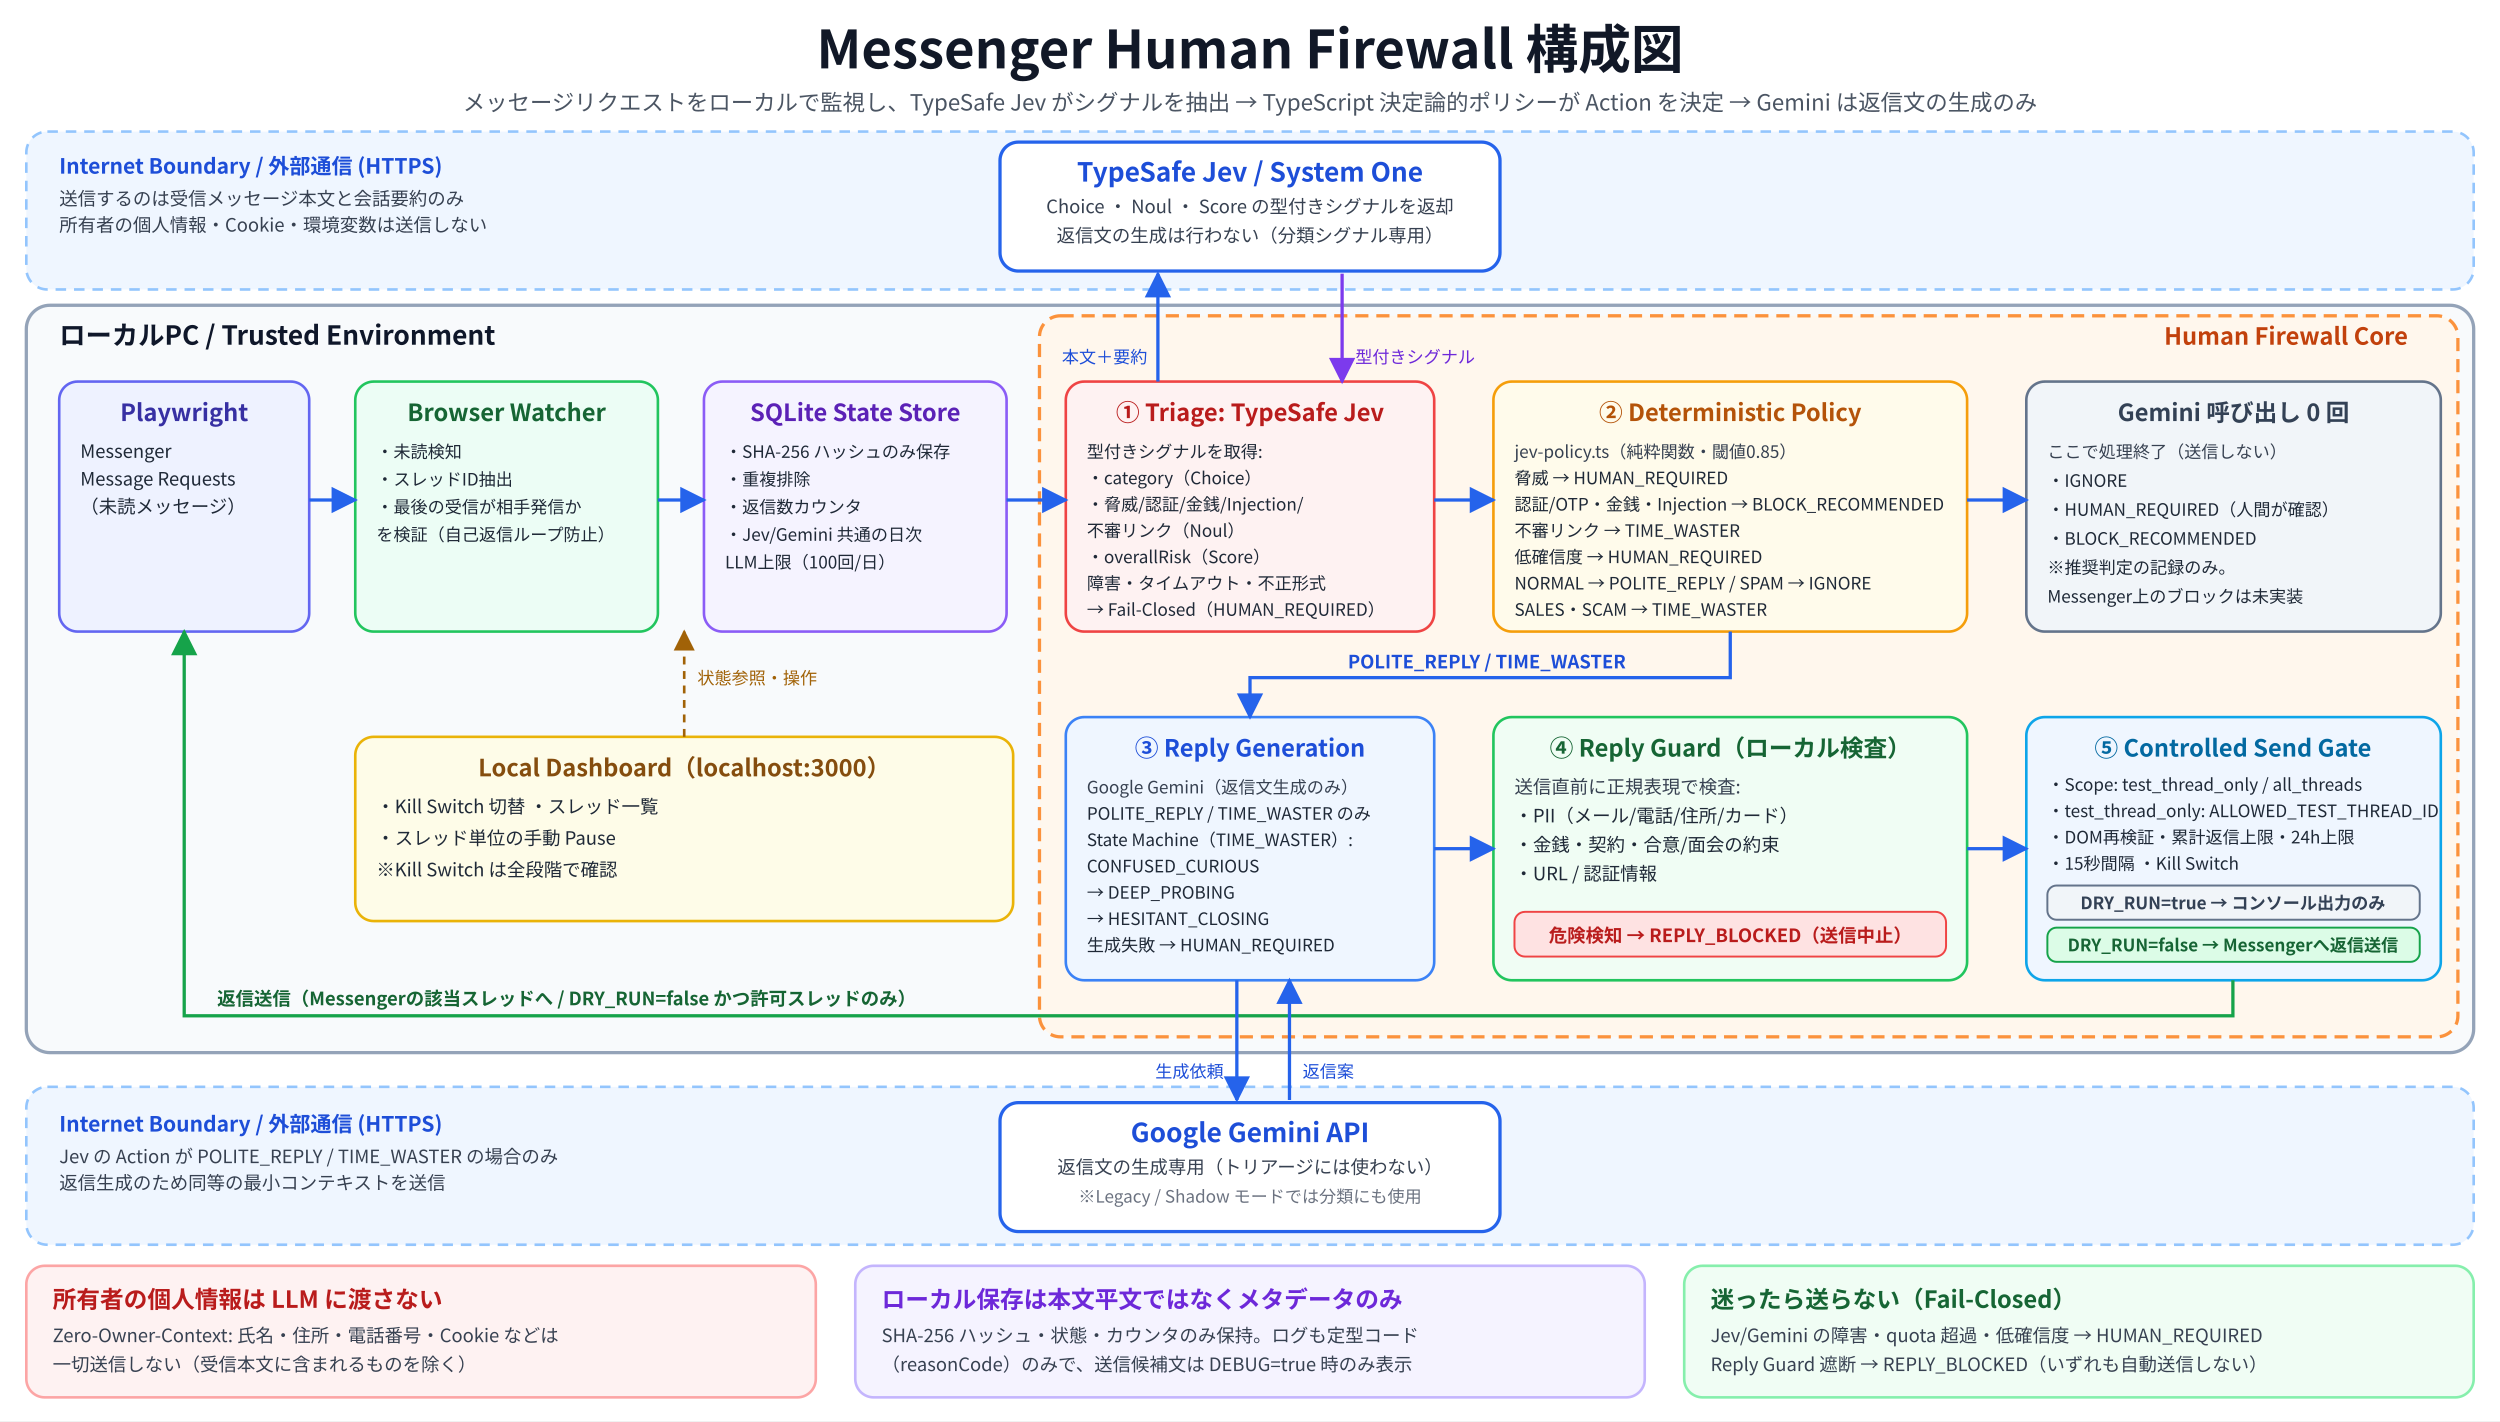
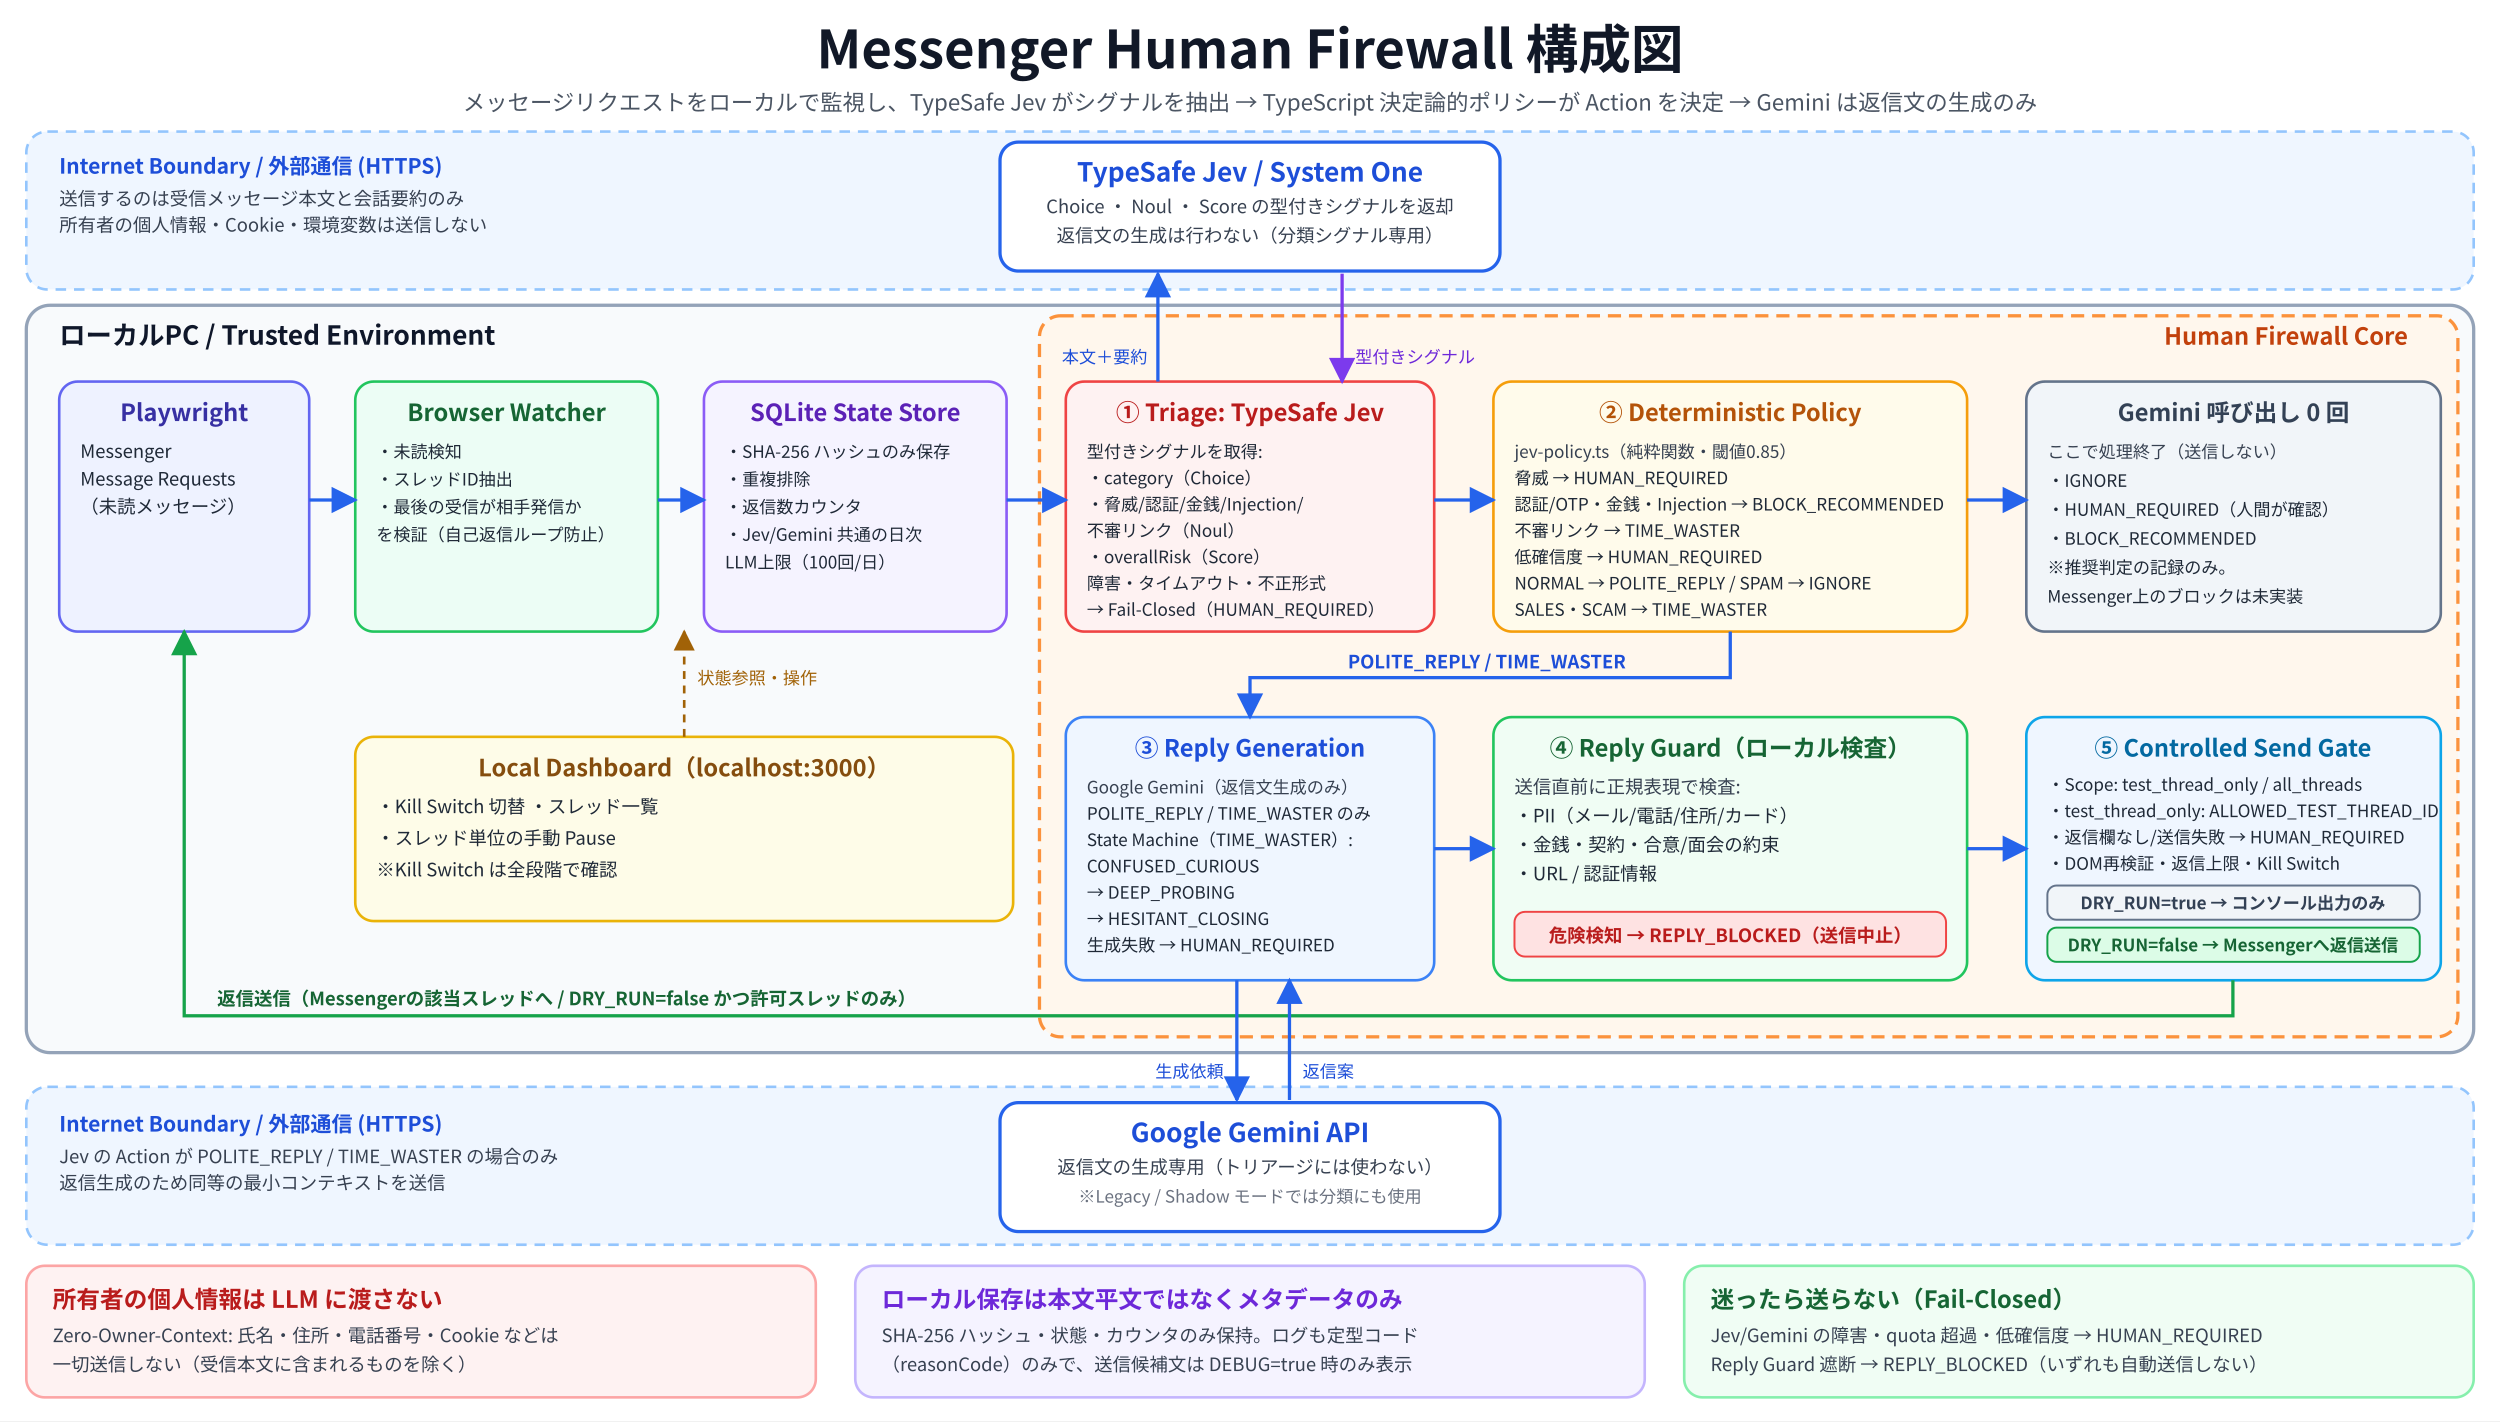
<svg xmlns="http://www.w3.org/2000/svg" width="1900" height="1080" viewBox="0 0 1900 1080" font-family="'Yu Gothic UI','Meiryo','Noto Sans CJK JP','Hiragino Sans',sans-serif">
  <defs>
    <marker id="a" viewBox="0 0 10 10" refX="9" refY="5" markerWidth="8" markerHeight="8" orient="auto-start-reverse">
      <path d="M0,0 L10,5 L0,10 z" fill="#2563eb" />
    </marker>
    <marker id="g" viewBox="0 0 10 10" refX="9" refY="5" markerWidth="8" markerHeight="8" orient="auto-start-reverse">
      <path d="M0,0 L10,5 L0,10 z" fill="#16a34a" />
    </marker>
    <marker id="p" viewBox="0 0 10 10" refX="9" refY="5" markerWidth="8" markerHeight="8" orient="auto-start-reverse">
      <path d="M0,0 L10,5 L0,10 z" fill="#7c3aed" />
    </marker>
    <marker id="y" viewBox="0 0 10 10" refX="9" refY="5" markerWidth="8" markerHeight="8" orient="auto-start-reverse">
      <path d="M0,0 L10,5 L0,10 z" fill="#a16207" />
    </marker>
  </defs>
  <rect x="0" y="0" width="1900" height="1080" rx="0" fill="#ffffff" stroke="#ffffff" stroke-width="0" />
  <text x="950.0" y="52" font-size="40" fill="#111827" font-weight="bold" text-anchor="middle">Messenger Human Firewall 構成図</text>
  <text x="950.0" y="84" font-size="17" fill="#4b5563" font-weight="normal" text-anchor="middle">メッセージリクエストをローカルで監視し、TypeSafe Jev がシグナルを抽出 → TypeScript 決定論的ポリシーが Action を決定 → Gemini は返信文の生成のみ</text>
  <rect x="20" y="100" width="1860" height="120" rx="16" fill="#eff6ff" stroke="#93c5fd" stroke-width="2" stroke-dasharray="8 6" />
  <text x="45" y="132" font-size="16" fill="#1d4ed8" font-weight="bold" text-anchor="start">Internet Boundary / 外部通信 (HTTPS)</text>
  <text x="45" y="156" font-size="14" fill="#374151" font-weight="normal" text-anchor="start">送信するのは受信メッセージ本文と会話要約のみ</text>
  <text x="45" y="176" font-size="14" fill="#374151" font-weight="normal" text-anchor="start">所有者の個人情報・Cookie・環境変数は送信しない</text>
  <rect x="760" y="108" width="380" height="98" rx="14" fill="#ffffff" stroke="#2563eb" stroke-width="2.5" />
  <text x="950" y="138" font-size="20" fill="#1d4ed8" font-weight="bold" text-anchor="middle">TypeSafe Jev / System One</text>
  <text x="950" y="162" font-size="14" fill="#374151" font-weight="normal" text-anchor="middle">Choice ・ Noul ・ Score の型付きシグナルを返却</text>
  <text x="950" y="184" font-size="14" fill="#374151" font-weight="normal" text-anchor="middle">返信文の生成は行わない（分類シグナル専用）</text>
  <rect x="20" y="232" width="1860" height="568" rx="18" fill="#f8fafc" stroke="#94a3b8" stroke-width="2.5" />
  <text x="45" y="262" font-size="20" fill="#0f172a" font-weight="bold" text-anchor="start">ローカルPC / Trusted Environment</text>
  <rect x="790" y="240" width="1078" height="548" rx="16" fill="#fff7ed" stroke="#fb923c" stroke-width="2.5" stroke-dasharray="10 6" />
  <text x="1830" y="262" font-size="18" fill="#c2410c" font-weight="bold" text-anchor="end">Human Firewall Core</text>
  <rect x="45" y="290" width="190" height="190" rx="14" fill="#eef2ff" stroke="#6366f1" stroke-width="2" />
  <text x="140.0" y="320" font-size="18" fill="#3730a3" font-weight="bold" text-anchor="middle">Playwright</text>
  <text x="61" y="348" font-size="14" fill="#1f2937" font-weight="normal" text-anchor="start">Messenger</text>
  <text x="61" y="369" font-size="14" fill="#1f2937" font-weight="normal" text-anchor="start">Message Requests</text>
  <text x="61" y="390" font-size="14" fill="#1f2937" font-weight="normal" text-anchor="start">（未読メッセージ）</text>
  <rect x="270" y="290" width="230" height="190" rx="14" fill="#ecfdf5" stroke="#22c55e" stroke-width="2" />
  <text x="385.0" y="320" font-size="18" fill="#166534" font-weight="bold" text-anchor="middle">Browser Watcher</text>
  <text x="286" y="348" font-size="13" fill="#1f2937" font-weight="normal" text-anchor="start">・未読検知</text>
  <text x="286" y="369" font-size="13" fill="#1f2937" font-weight="normal" text-anchor="start">・スレッドID抽出</text>
  <text x="286" y="390" font-size="13" fill="#1f2937" font-weight="normal" text-anchor="start">・最後の受信が相手発信か</text>
  <text x="286" y="411" font-size="13" fill="#1f2937" font-weight="normal" text-anchor="start">  を検証（自己返信ループ防止）</text>
  <rect x="535" y="290" width="230" height="190" rx="14" fill="#f5f3ff" stroke="#8b5cf6" stroke-width="2" />
  <text x="650.0" y="320" font-size="18" fill="#5b21b6" font-weight="bold" text-anchor="middle">SQLite State Store</text>
  <text x="551" y="348" font-size="13" fill="#1f2937" font-weight="normal" text-anchor="start">・SHA-256 ハッシュのみ保存</text>
  <text x="551" y="369" font-size="13" fill="#1f2937" font-weight="normal" text-anchor="start">・重複排除</text>
  <text x="551" y="390" font-size="13" fill="#1f2937" font-weight="normal" text-anchor="start">・返信数カウンタ</text>
  <text x="551" y="411" font-size="13" fill="#1f2937" font-weight="normal" text-anchor="start">・Jev/Gemini 共通の日次</text>
  <text x="551" y="432" font-size="13" fill="#1f2937" font-weight="normal" text-anchor="start">  LLM上限（100回/日）</text>
  <rect x="810" y="290" width="280" height="190" rx="14" fill="#fef2f2" stroke="#ef4444" stroke-width="2" />
  <text x="950.0" y="320" font-size="18" fill="#b91c1c" font-weight="bold" text-anchor="middle">① Triage: TypeSafe Jev</text>
  <text x="826" y="348" font-size="13" fill="#1f2937" font-weight="normal" text-anchor="start">型付きシグナルを取得:</text>
  <text x="826" y="368" font-size="13" fill="#1f2937" font-weight="normal" text-anchor="start">・category（Choice）</text>
  <text x="826" y="388" font-size="13" fill="#1f2937" font-weight="normal" text-anchor="start">・脅威/認証/金銭/Injection/</text>
  <text x="826" y="408" font-size="13" fill="#1f2937" font-weight="normal" text-anchor="start">  不審リンク（Noul）</text>
  <text x="826" y="428" font-size="13" fill="#1f2937" font-weight="normal" text-anchor="start">・overallRisk（Score）</text>
  <text x="826" y="448" font-size="13" fill="#1f2937" font-weight="normal" text-anchor="start">障害・タイムアウト・不正形式</text>
  <text x="826" y="468" font-size="13" fill="#1f2937" font-weight="normal" text-anchor="start">→ Fail-Closed（HUMAN_REQUIRED）</text>
  <rect x="1135" y="290" width="360" height="190" rx="14" fill="#fffbeb" stroke="#f59e0b" stroke-width="2" />
  <text x="1315.0" y="320" font-size="18" fill="#b45309" font-weight="bold" text-anchor="middle">② Deterministic Policy</text>
  <text x="1151" y="348" font-size="13" fill="#374151" font-weight="normal" text-anchor="start">jev-policy.ts（純粋関数・閾値0.85）</text>
  <text x="1151" y="368" font-size="13" fill="#1f2937" font-weight="normal" text-anchor="start">脅威 → HUMAN_REQUIRED</text>
  <text x="1151" y="388" font-size="13" fill="#1f2937" font-weight="normal" text-anchor="start">認証/OTP・金銭・Injection → BLOCK_RECOMMENDED</text>
  <text x="1151" y="408" font-size="13" fill="#1f2937" font-weight="normal" text-anchor="start">不審リンク → TIME_WASTER</text>
  <text x="1151" y="428" font-size="13" fill="#1f2937" font-weight="normal" text-anchor="start">低確信度 → HUMAN_REQUIRED</text>
  <text x="1151" y="448" font-size="13" fill="#1f2937" font-weight="normal" text-anchor="start">NORMAL → POLITE_REPLY / SPAM → IGNORE</text>
  <text x="1151" y="468" font-size="13" fill="#1f2937" font-weight="normal" text-anchor="start">SALES・SCAM → TIME_WASTER</text>
  <rect x="1540" y="290" width="315" height="190" rx="14" fill="#f1f5f9" stroke="#64748b" stroke-width="2" />
  <text x="1697.5" y="320" font-size="18" fill="#334155" font-weight="bold" text-anchor="middle">Gemini 呼び出し 0 回</text>
  <text x="1556" y="348" font-size="13" fill="#374151" font-weight="normal" text-anchor="start">ここで処理終了（送信しない）</text>
  <text x="1556" y="370" font-size="13" fill="#1f2937" font-weight="normal" text-anchor="start">・IGNORE</text>
  <text x="1556" y="392" font-size="13" fill="#1f2937" font-weight="normal" text-anchor="start">・HUMAN_REQUIRED（人間が確認）</text>
  <text x="1556" y="414" font-size="13" fill="#1f2937" font-weight="normal" text-anchor="start">・BLOCK_RECOMMENDED</text>
  <text x="1556" y="436" font-size="13" fill="#1f2937" font-weight="normal" text-anchor="start">  ※推奨判定の記録のみ。</text>
  <text x="1556" y="458" font-size="13" fill="#1f2937" font-weight="normal" text-anchor="start">  Messenger上のブロックは未実装</text>
  <rect x="810" y="545" width="280" height="200" rx="14" fill="#eff6ff" stroke="#3b82f6" stroke-width="2" />
  <text x="950.0" y="575" font-size="18" fill="#1d4ed8" font-weight="bold" text-anchor="middle">③ Reply Generation</text>
  <text x="826" y="603" font-size="13" fill="#374151" font-weight="normal" text-anchor="start">Google Gemini（返信文生成のみ）</text>
  <text x="826" y="623" font-size="13" fill="#1f2937" font-weight="normal" text-anchor="start">POLITE_REPLY / TIME_WASTER のみ</text>
  <text x="826" y="643" font-size="13" fill="#1f2937" font-weight="normal" text-anchor="start">State Machine（TIME_WASTER）:</text>
  <text x="826" y="663" font-size="13" fill="#1f2937" font-weight="normal" text-anchor="start">CONFUSED_CURIOUS</text>
  <text x="826" y="683" font-size="13" fill="#1f2937" font-weight="normal" text-anchor="start">→ DEEP_PROBING</text>
  <text x="826" y="703" font-size="13" fill="#1f2937" font-weight="normal" text-anchor="start">→ HESITANT_CLOSING</text>
  <text x="826" y="723" font-size="13" fill="#1f2937" font-weight="normal" text-anchor="start">生成失敗 → HUMAN_REQUIRED</text>
  <rect x="1135" y="545" width="360" height="200" rx="14" fill="#f0fdf4" stroke="#22c55e" stroke-width="2" />
  <text x="1315.0" y="575" font-size="18" fill="#166534" font-weight="bold" text-anchor="middle">④ Reply Guard（ローカル検査）</text>
  <text x="1151" y="603" font-size="14" fill="#374151" font-weight="normal" text-anchor="start">送信直前に正規表現で検査:</text>
  <text x="1151" y="625" font-size="14" fill="#1f2937" font-weight="normal" text-anchor="start">・PII（メール/電話/住所/カード）</text>
  <text x="1151" y="647" font-size="14" fill="#1f2937" font-weight="normal" text-anchor="start">・金銭・契約・合意/面会の約束</text>
  <text x="1151" y="669" font-size="14" fill="#1f2937" font-weight="normal" text-anchor="start">・URL / 認証情報</text>
  <rect x="1151" y="693" width="328" height="34" rx="8" fill="#fee2e2" stroke="#ef4444" stroke-width="1.5" />
  <text x="1315" y="716" font-size="14" fill="#b91c1c" font-weight="bold" text-anchor="middle">危険検知 → REPLY_BLOCKED（送信中止）</text>
  <rect x="1540" y="545" width="315" height="200" rx="14" fill="#eff6ff" stroke="#0ea5e9" stroke-width="2" />
  <text x="1697" y="575" font-size="18" fill="#0369a1" font-weight="bold" text-anchor="middle">⑤ Controlled Send Gate</text>
  <text x="1556" y="601" font-size="13" fill="#1f2937" font-weight="normal" text-anchor="start">・Scope: test_thread_only / all_threads</text>
  <text x="1556" y="621" font-size="13" fill="#1f2937" font-weight="normal" text-anchor="start">・test_thread_only: ALLOWED_TEST_THREAD_ID</text>
-   <text x="1556" y="641" font-size="13" fill="#1f2937" font-weight="normal" text-anchor="start">・DOM再検証・累計返信上限・24h上限</text>
-   <text x="1556" y="661" font-size="13" fill="#1f2937" font-weight="normal" text-anchor="start">・15秒間隔 ・Kill Switch</text>
+   <text x="1556" y="641" font-size="13" fill="#1f2937" font-weight="normal" text-anchor="start">・返信欄なし/送信失敗 → HUMAN_REQUIRED</text>
+   <text x="1556" y="661" font-size="13" fill="#1f2937" font-weight="normal" text-anchor="start">・DOM再検証・返信上限・Kill Switch</text>
  <rect x="1556" y="673" width="283" height="26" rx="7" fill="#f1f5f9" stroke="#64748b" stroke-width="1.5" />
  <text x="1697" y="691" font-size="13" fill="#334155" font-weight="bold" text-anchor="middle">DRY_RUN=true → コンソール出力のみ</text>
  <rect x="1556" y="705" width="283" height="26" rx="7" fill="#dcfce7" stroke="#16a34a" stroke-width="1.5" />
  <text x="1697" y="723" font-size="13" fill="#166534" font-weight="bold" text-anchor="middle">DRY_RUN=false → Messengerへ返信送信</text>
  <rect x="270" y="560" width="500" height="140" rx="14" fill="#fefce8" stroke="#eab308" stroke-width="2" />
  <text x="520.0" y="590" font-size="18" fill="#854d0e" font-weight="bold" text-anchor="middle">Local Dashboard（localhost:3000）</text>
  <text x="286" y="618" font-size="14" fill="#1f2937" font-weight="normal" text-anchor="start">・Kill Switch 切替  ・スレッド一覧</text>
  <text x="286" y="642" font-size="14" fill="#1f2937" font-weight="normal" text-anchor="start">・スレッド単位の手動 Pause</text>
  <text x="286" y="666" font-size="14" fill="#1f2937" font-weight="normal" text-anchor="start">※Kill Switch は全段階で確認</text>
  <path d="M520,560 L520,480" fill="none" stroke="#a16207" stroke-width="2" stroke-dasharray="6 5" marker-end="url(#y)" />
  <text x="530" y="520" font-size="13" fill="#a16207" font-weight="normal" text-anchor="start">状態参照・操作</text>
  <path d="M235,380 L270,380" fill="none" stroke="#2563eb" stroke-width="2.5" marker-end="url(#a)" />
  <path d="M500,380 L535,380" fill="none" stroke="#2563eb" stroke-width="2.5" marker-end="url(#a)" />
  <path d="M765,380 L810,380" fill="none" stroke="#2563eb" stroke-width="2.5" marker-end="url(#a)" />
  <path d="M1090,380 L1135,380" fill="none" stroke="#2563eb" stroke-width="2.5" marker-end="url(#a)" />
  <path d="M1495,380 L1540,380" fill="none" stroke="#2563eb" stroke-width="2.5" marker-end="url(#a)" />
  <path d="M1315,480 L1315,515 L950,515 L950,545" fill="none" stroke="#2563eb" stroke-width="2.5" marker-end="url(#a)" />
  <text x="1130" y="508" font-size="14" fill="#1d4ed8" font-weight="bold" text-anchor="middle">POLITE_REPLY / TIME_WASTER</text>
  <path d="M1090,645 L1135,645" fill="none" stroke="#2563eb" stroke-width="2.5" marker-end="url(#a)" />
  <path d="M1495,645 L1540,645" fill="none" stroke="#2563eb" stroke-width="2.5" marker-end="url(#a)" />
  <path d="M880,290 L880,208" fill="none" stroke="#2563eb" stroke-width="2.5" marker-end="url(#a)" />
  <text x="872" y="276" font-size="13" fill="#1d4ed8" font-weight="normal" text-anchor="end">本文＋要約</text>
  <path d="M1020,208 L1020,290" fill="none" stroke="#7c3aed" stroke-width="2.5" marker-end="url(#p)" />
  <text x="1030" y="276" font-size="13" fill="#6d28d9" font-weight="normal" text-anchor="start">型付きシグナル</text>
  <path d="M1697,745 L1697,772 L140,772 L140,480" fill="none" stroke="#16a34a" stroke-width="2.5" marker-end="url(#g)" />
  <text x="165" y="764" font-size="14" fill="#166534" font-weight="bold" text-anchor="start">返信送信（Messengerの該当スレッドへ / DRY_RUN=false かつ許可スレッドのみ）</text>
  <rect x="20" y="826" width="1860" height="120" rx="16" fill="#eff6ff" stroke="#93c5fd" stroke-width="2" stroke-dasharray="8 6" />
  <text x="45" y="860" font-size="16" fill="#1d4ed8" font-weight="bold" text-anchor="start">Internet Boundary / 外部通信 (HTTPS)</text>
  <text x="45" y="884" font-size="14" fill="#374151" font-weight="normal" text-anchor="start">Jev の Action が POLITE_REPLY / TIME_WASTER の場合のみ</text>
  <text x="45" y="904" font-size="14" fill="#374151" font-weight="normal" text-anchor="start">返信生成のため同等の最小コンテキストを送信</text>
  <rect x="760" y="838" width="380" height="98" rx="14" fill="#ffffff" stroke="#2563eb" stroke-width="2.5" />
  <text x="950" y="868" font-size="20" fill="#1d4ed8" font-weight="bold" text-anchor="middle">Google Gemini API</text>
  <text x="950" y="892" font-size="14" fill="#374151" font-weight="normal" text-anchor="middle">返信文の生成専用（トリアージには使わない）</text>
  <text x="950" y="914" font-size="13" fill="#6b7280" font-weight="normal" text-anchor="middle">※Legacy / Shadow モードでは分類にも使用</text>
  <path d="M940,745 L940,836" fill="none" stroke="#2563eb" stroke-width="2.5" marker-end="url(#a)" />
  <path d="M980,836 L980,745" fill="none" stroke="#2563eb" stroke-width="2.5" marker-end="url(#a)" />
  <text x="930" y="819" font-size="13" fill="#1d4ed8" font-weight="normal" text-anchor="end">生成依頼</text>
  <text x="990" y="819" font-size="13" fill="#1d4ed8" font-weight="normal" text-anchor="start">返信案</text>
  <rect x="20" y="962" width="600" height="100" rx="14" fill="#fef2f2" stroke="#fca5a5" stroke-width="2" />
  <text x="40" y="994" font-size="18" fill="#b91c1c" font-weight="bold" text-anchor="start">所有者の個人情報は LLM に渡さない</text>
  <text x="40" y="1020" font-size="14" fill="#374151" font-weight="normal" text-anchor="start">Zero-Owner-Context: 氏名・住所・電話番号・Cookie などは</text>
  <text x="40" y="1042" font-size="14" fill="#374151" font-weight="normal" text-anchor="start">一切送信しない（受信本文に含まれるものを除く）</text>
  <rect x="650" y="962" width="600" height="100" rx="14" fill="#f5f3ff" stroke="#c4b5fd" stroke-width="2" />
  <text x="670" y="994" font-size="18" fill="#6d28d9" font-weight="bold" text-anchor="start">ローカル保存は本文平文ではなくメタデータのみ</text>
  <text x="670" y="1020" font-size="14" fill="#374151" font-weight="normal" text-anchor="start">SHA-256 ハッシュ・状態・カウンタのみ保持。ログも定型コード</text>
  <text x="670" y="1042" font-size="14" fill="#374151" font-weight="normal" text-anchor="start">（reasonCode）のみで、送信候補文は DEBUG=true 時のみ表示</text>
  <rect x="1280" y="962" width="600" height="100" rx="14" fill="#f0fdf4" stroke="#86efac" stroke-width="2" />
  <text x="1300" y="994" font-size="18" fill="#166534" font-weight="bold" text-anchor="start">迷ったら送らない（Fail-Closed）</text>
  <text x="1300" y="1020" font-size="14" fill="#374151" font-weight="normal" text-anchor="start">Jev/Gemini の障害・quota 超過・低確信度 → HUMAN_REQUIRED</text>
  <text x="1300" y="1042" font-size="14" fill="#374151" font-weight="normal" text-anchor="start">Reply Guard 遮断 → REPLY_BLOCKED（いずれも自動送信しない）</text>
</svg>
